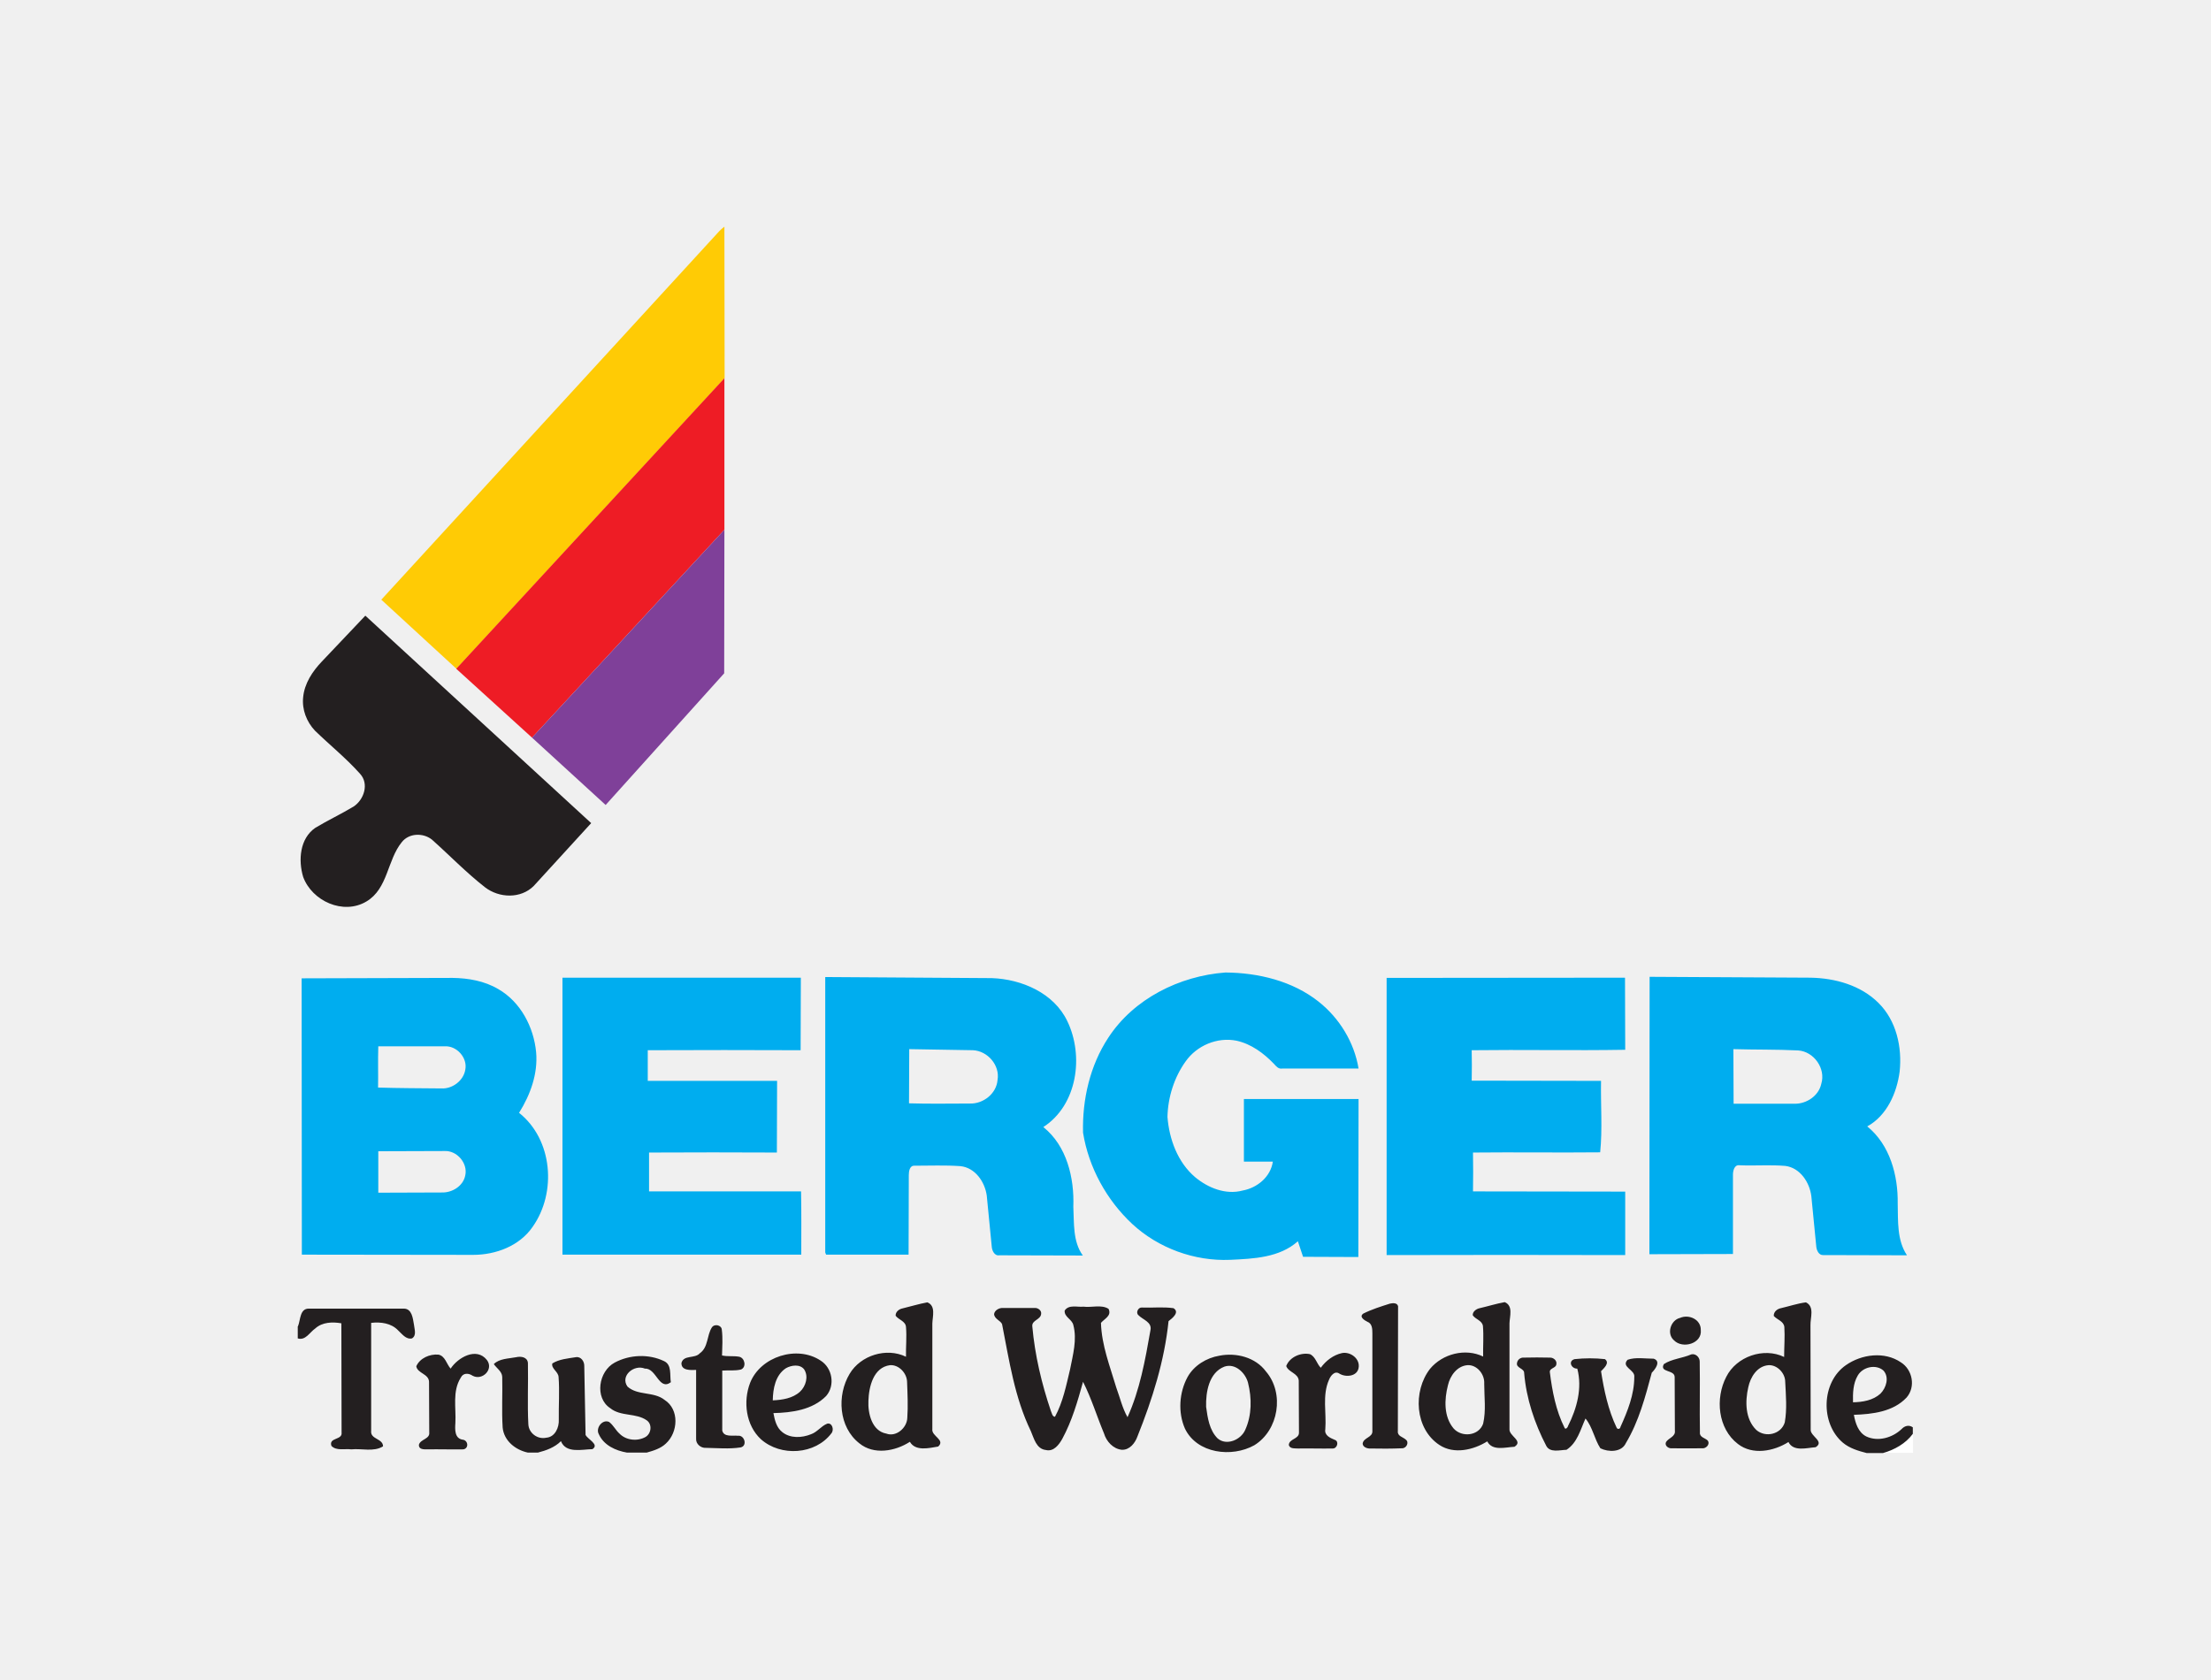
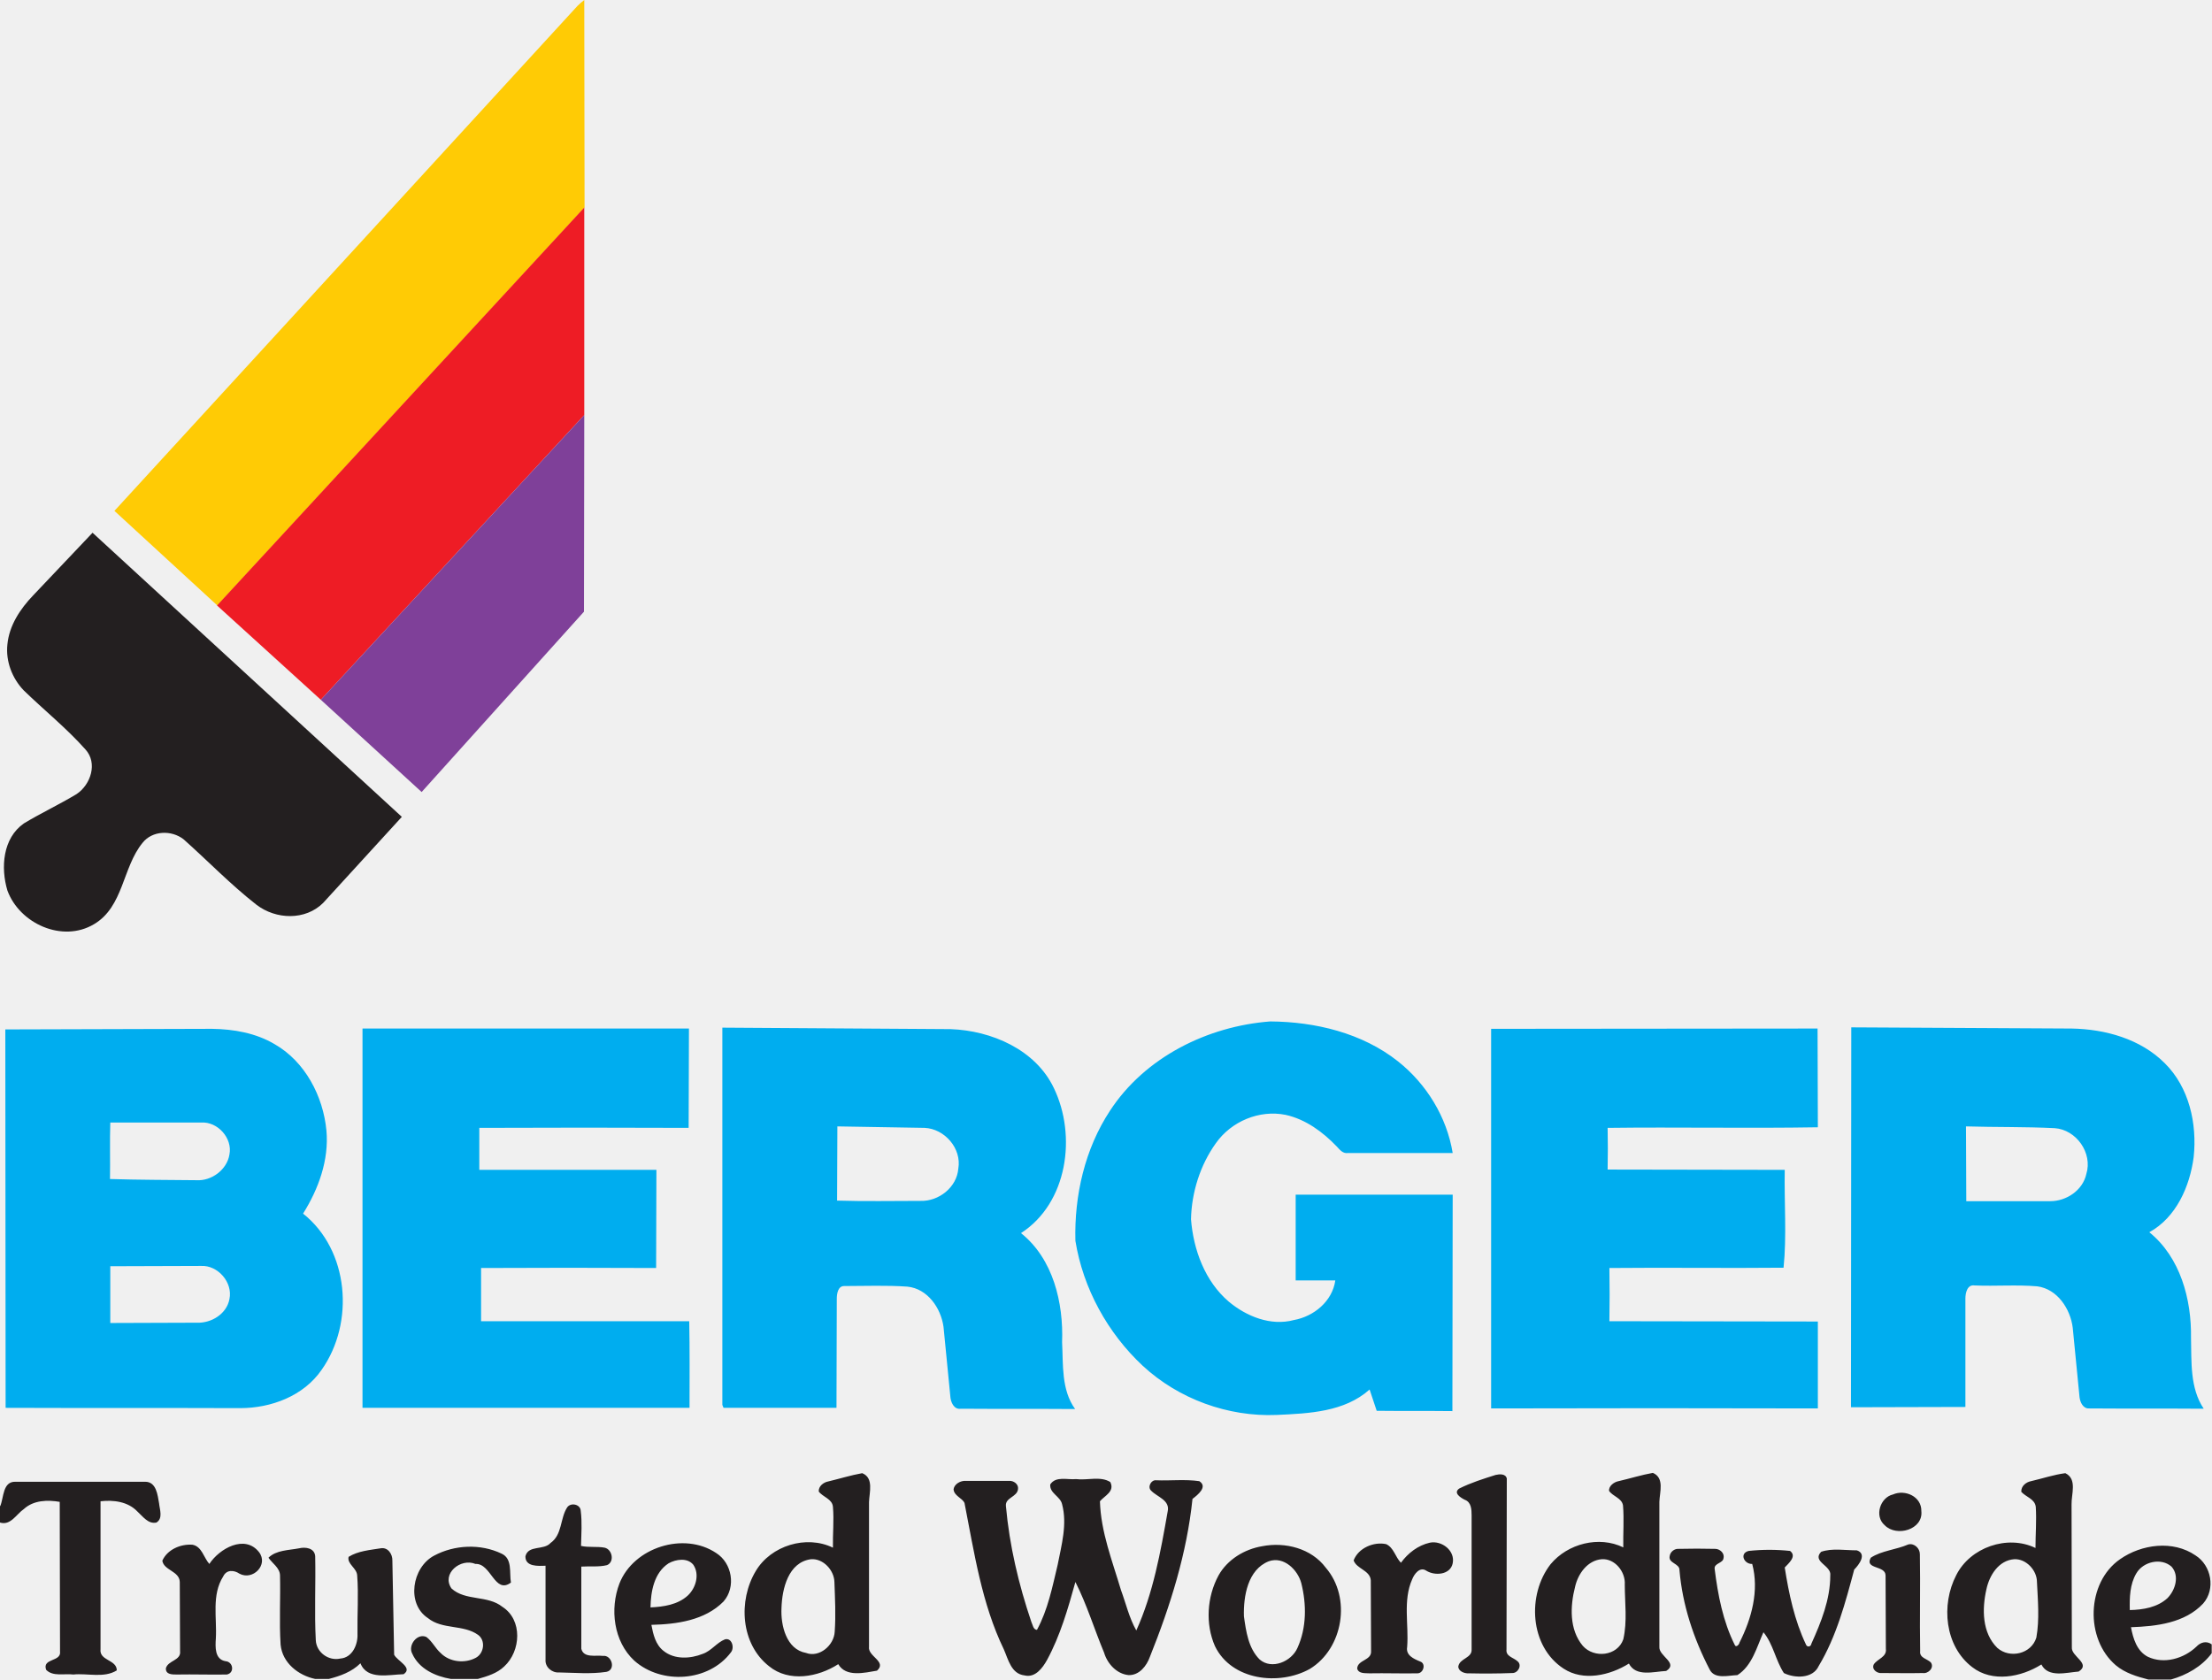
- <svg xmlns="http://www.w3.org/2000/svg" viewBox="0 0 1024 778">
-   <path d="M872.2,673c5.4-1.5,10.5-4.3,13.8-8.9v8.9H872.2z" fill="#fff" />
-   <path d="M333.2 107c.7-.7 1.5-1.4 2.3-2l.1 70.2-124.2 134.6-34.8-32L333.2 107z" fill="#ffcb05" />
-   <path d="M211.3 309.8l124.2-134.6v70.2l-89.1 96.3-35.1-31.9z" fill="#ee1c25" />
-   <path d="M246.4 341.7l89.1-96.3-.1 66.5-54.9 61-34.1-31.2z" fill="#7f4099" />
-   <path d="M149.1 306.4l20.1-21.2 104.6 96.1-26.6 29.1c-6 6-16 5.7-22.6.6-8.7-6.8-16.4-14.8-24.6-22.1-4.1-3.2-10.6-3-13.9 1.2-6.8 8.3-6.4 21.6-16.4 27.5-10.7 6.4-25.2-.2-29.3-11.4-2.3-7.7-1.6-17.7 5.6-22.7 5.8-3.5 12-6.4 17.8-9.9 4.8-3.2 7.2-10.5 3-15.1-6.4-7.2-14-13.3-20.9-20-3.9-4.1-6.1-9.8-5.5-15.5.6-6.4 4.3-12 8.7-16.6zM418 606.1c3.8-.9 7.6-2.1 11.5-2.8 4 1.6 2.4 6.5 2.3 9.8V662c-.5 3.3 6.2 5 2.7 8.1-4.2.7-10.5 2.3-13.1-2.2-6.8 4.4-16.7 6.2-23.4.7-9.6-7.5-10.5-22.2-4.5-32.2 5.1-8.6 17.1-12.3 26.1-7.9-.1-4.6.4-9.2 0-13.8-.2-2.7-3.4-3.3-4.8-5.2-.1-1.8 1.6-3.1 3.2-3.4m-5.8 26.3c-7.7 1-9.8 10-10 16.5-.3 5.8 1.6 14 8.3 15.2 4.5 1.7 9.5-2.6 9.7-7.2.4-5.6.1-11.2-.1-16.8-.1-4-3.8-8-7.9-7.7zm231.5-28.5c1.3-.3 3.4-.5 3.8 1.2l-.1 57.8c-.3 2.4 2.3 2.7 3.7 4 1.7 1.3.2 4.1-1.8 4-4.9.2-9.8.2-14.7.1-1.4.1-3.5-.7-3.5-2.3.4-2.8 4.7-2.8 4.5-5.8v-45.3c0-2-.1-4.5-2.3-5.3-1.4-.7-4-2.3-1.9-3.8 4-2 8.2-3.3 12.3-4.6zm41.6 2.1c3.9-.9 7.7-2.1 11.6-2.8 4 1.7 2.3 6.5 2.2 9.8v49c-.3 3.2 6.6 5.5 2.3 8.2-4.2.2-10.2 2.1-12.6-2.5-6.4 4-15.4 6.1-22.1 1.7-11.5-7.5-12.4-25-4.4-35.3 5.8-7 16.4-9.7 24.6-5.7-.1-4.7.3-9.5-.1-14.2-.4-2.5-3.4-3-4.7-4.9-.2-1.6 1.6-3 3.2-3.3m-5.7 26.4c-4.8.4-8 4.9-9 9.3-1.7 6.6-2 14.5 2.6 20 3.8 4.3 11.7 3.5 13.7-2.2 1.4-6.1.5-12.4.5-18.5.3-4.4-3.4-8.9-7.8-8.6zM824.8 606c3.9-.9 7.7-2.2 11.6-2.7 4.1 2 2 7.1 2.1 10.6l.1 48.3c-.3 3.1 6.6 5.5 2.3 8.2-4.1.3-10.3 2.2-12.6-2.4-6.8 4.3-16.6 6.2-23.4.9-9.3-7.1-10.6-21.1-5.4-31.1 4.7-9.4 17.3-13.8 26.8-9.2 0-4.6.4-9.3.1-13.9-.3-2.7-3.3-3.3-4.9-5.1-.1-2 1.7-3.3 3.3-3.6m-5.7 26.4c-5.3.4-8.4 5.5-9.4 10.2-1.5 6.6-1.5 14.7 3.7 19.8 4.2 3.7 11.5 2.1 13.2-3.5 1.1-6.2.5-12.6.2-18.8 0-4-3.7-7.9-7.7-7.7zm-358.7-23.7c.3-1.8 2.4-2.9 4.1-2.8h14.7c1.5-.1 3.2 1.1 3 2.7-.2 2.8-4.4 2.9-4.1 5.8 1.2 13.4 4.3 26.5 8.6 39.2.5 1 .6 2.6 1.9 2.7 3.7-6.8 5.2-14.5 7-22 1.3-6.7 3.3-13.7 1.5-20.5-.6-2.7-4.3-3.7-4-6.7 1.9-2.9 5.8-1.5 8.7-1.8 3.8.5 8.3-1.1 11.6 1 1.6 3.2-1.9 4.6-3.5 6.5.3 10.4 4.2 20.2 7.1 30 1.7 4.6 2.8 9.5 5.2 13.7 5.7-12.6 8.2-26.5 10.6-40.2.9-3.9-3.5-4.9-5.6-7.1-1.3-1.2 0-3.7 1.7-3.5 4.8.2 9.8-.4 14.6.3 3 1.9-.6 4.7-2.3 6-1.9 18.4-7.5 36.2-14.4 53.4-1.1 3.1-3.6 6.3-7.2 6.2-4.1-.4-7.2-3.9-8.3-7.6-3.3-7.9-5.8-16.2-9.7-23.9-2.5 9-5.1 18.1-9.6 26.4-1.5 2.7-4 6.1-7.6 5.2-4.5-.5-5.5-5.4-7-8.8-7.5-15.5-10-32.7-13.3-49.5-.7-1.7-3.6-2.4-3.7-4.7zM138 614.4c1.2-2.9.8-8.3 5.1-8.2H187c3.8 0 4.2 4.5 4.7 7.3.2 2.1 1.4 5.1-.9 6.5-2.8.6-4.6-2.1-6.4-3.7-3.2-3.4-8.1-4-12.5-3.5v50c-.5 4 5.5 3.5 5.5 7.2-4.3 2.7-9.9.9-14.7 1.4-3-.4-6.9.8-9.2-1.6-1.4-4 5.2-2.6 4.7-6.2l-.1-50.6c-4.1-.7-8.8-.6-12.1 2.4-2.6 1.8-4.5 5.7-8.1 4.6v-5.6zm640.1-3.9c4.1-1.8 9.7.7 9.6 5.6.7 6.3-8.4 8.9-12.4 4.8-3.6-3.1-1.5-9.4 2.8-10.4zm-448.4 4.4c1.2-1.8 4.5-1.1 4.6 1.1.5 3.9.2 7.9.1 11.9 2.6.6 5.4.1 8 .6 2.6.6 3.4 4.8.8 5.9-2.8.7-5.8.3-8.7.5v27.8c.8 3.2 4.8 2.1 7.3 2.4 3-.4 4.5 4.7 1.2 5.4-5.3.8-10.7.3-16 .2-2.4.2-4.8-1.8-4.6-4.3v-31.8c-2.5.1-6.9.4-6.8-3.2 1-3.9 6.2-1.9 8.5-4.5 4-2.8 3.2-8.3 5.6-12zm-121 19.1c3.4-5.2 12-10.1 16.8-4 3.3 4.3-2.1 9.7-6.6 7.3-1.9-1.3-4.4-1.4-5.5.9-4 6.3-2.1 14-2.5 21-.2 2.9-.4 7.1 3.3 7.7 2.6.2 3.1 4 .4 4.5-5.6.1-11.2-.1-16.8 0-1.5 0-3.9.1-3.8-2.1.7-2.7 5.2-2.6 4.8-5.8l-.1-23.4c-.1-3.7-5.4-3.9-5.9-7.2 1.7-3.8 6.2-5.7 10.2-5.4 3.2.6 3.8 4.4 5.7 6.5zm138.7 6.6c4.8-12.2 21.8-17.6 32.7-10.3 5.4 3.4 6.8 11.5 2.5 16.4-6.3 6.4-15.8 7.7-24.4 7.9.6 3.2 1.4 6.7 4.1 8.8 3.7 3 9.1 2.7 13.3 1 2.9-1 4.7-3.8 7.5-4.9 2.3-.6 3.3 2.8 2 4.4-7.5 10-23.5 11-32.7 2.8-7-6.5-8.3-17.5-5-26.1m16.6-6.8c-4.9 3.2-6 9.5-6.1 14.9 4.4-.2 9.2-.9 12.6-4 2.7-2.5 4.1-7.1 1.9-10.4-2-2.5-5.9-1.9-8.4-.5zm231.7-1c1.6-4.2 6.8-6.4 11-5.5 2.6 1.2 3.1 4.4 5 6.3 2.4-3.3 5.8-5.9 9.8-6.8 4-.8 8.6 2.7 7.7 7-.8 3.9-6 4.3-8.9 2.5-2.2-1.5-4.1 1.1-4.8 2.9-3.2 7.2-1.1 15.3-1.7 22.9-.5 2.8 2.2 4 4.4 4.9 2.1.7 1.1 4.1-1 4-5.4.1-10.7-.1-16.1 0-1.5-.1-3.7.2-4.2-1.6.1-3 4.9-2.7 4.7-5.9l-.1-24c-.3-3.4-4.8-3.8-5.8-6.7zm187.6-5.4c2-.5 3.9 1.3 3.9 3.3.2 10.9-.1 21.9.1 32.8-.3 2.3 2.4 2.6 3.6 3.8 1.3 1.8-.9 3.9-2.7 3.6-4.6.1-9.3 0-13.9 0-1.5.2-3.5-1.2-2.7-2.9 1.2-1.9 4.5-2.5 4.1-5.3l-.1-24.8c0-3.5-7.2-2-5-6 3.6-2.4 8.6-2.7 12.7-4.5zm-218.5.6c7.7-1.5 16.6.7 21.5 7.3 8.7 10.1 5.9 27.3-5.4 34.2-10.4 5.8-26.5 3.9-32.1-7.7-3.3-7.5-2.7-16.7 1.2-23.9 3-5.4 8.8-8.9 14.8-9.9m2.2 5.1c-7.1 2.8-8.6 11.8-8.4 18.6.7 5.1 1.5 10.8 5.3 14.6 4.1 3.6 10.8.7 12.8-3.9 3.1-6.8 3.1-14.7 1.3-21.9-1.2-4.5-5.9-9.2-11-7.4zm287.9-.7c7.3-5.1 17.9-6.5 25.5-1.3 5.4 3.4 6.9 11.4 2.6 16.3-6.2 6.6-15.8 7.7-24.4 8 .7 3.8 2 8.1 5.7 10 5.5 2.6 12.2.6 16.4-3.4 1.4-1.5 3.4-2.1 5.2-.8v3c-3.3 4.5-8.5 7.4-13.8 8.9h-7.6c-3.9-1-7.9-2.2-11-4.8-10.5-8.9-10-28 1.4-35.9m5.5 4.8c-2.2 3.7-2.3 8.2-2.2 12.4 4.5-.1 9.3-.9 12.7-4 2.7-2.7 4.2-7.6 1.4-10.7-3.5-3.1-9.6-1.7-11.9 2.3zm-621.3-8.5c2.1-.5 5.2-.1 5.4 2.7.2 9.5-.3 19 .2 28.4.2 4.1 4.3 7.1 8.3 6.2 4.1-.3 6-4.8 5.8-8.4-.1-6.6.4-13.2-.1-19.7-.1-2.5-3.5-3.9-2.9-6.3 3.2-2 7.2-2.3 10.9-2.9 2.4-.4 4 2 3.9 4.2l.6 31.8c1 2.1 6.5 4.4 3.2 6.6-4.9.1-12.3 2.1-14.6-3.7-2.9 2.9-6.8 4.3-10.7 5.3h-4.6c-5.7-1.2-11.1-5.4-11.7-11.6-.5-7.8 0-15.7-.2-23.5-.1-2.5-2.6-4-3.9-5.9 2.6-2.6 6.8-2.5 10.4-3.2zm45.6 2.5c6.9-3.7 15.7-4.1 22.8-.7 3.8 1.7 2.6 6.5 3.2 9.8-5.5 4.1-6.7-6.6-12-6.3-5-2.1-11.6 3.3-8.1 8.3 4.7 4.3 12.2 2.2 17.2 6.2 6.9 4.4 6.3 15 .6 20.2-2.4 2.3-5.7 3.3-8.9 4.2h-9.1c-5.3-.9-10.8-3.4-13.1-8.6-1.5-2.8 1.7-7 4.8-5.6 2 1.5 3 3.8 4.8 5.4 3 3.1 8.2 3.7 12 1.6 2.7-1.5 3.3-5.8.7-7.7-5-3.6-12.1-1.7-17-5.7-7.3-4.8-5.4-17.1 2.1-21.1zm417.9.1c.2-1.4 1.6-2.5 3-2.4 4.1-.1 8.3-.1 12.4 0 1.5 0 3.2 1.4 2.8 3.1-.1 1.8-3.3 1.7-3 3.7 1.1 8.8 2.8 17.7 6.8 25.7.4 1 1.5-.1 1.6-.8 4.1-8.1 6.7-17.6 4.3-26.6-2.8.1-4.4-3.6-1.2-4.4a65.52 65.52 0 0 1 14 0c2.4 1.8-.5 4.2-1.8 5.6 1.4 8.9 3.3 17.9 7.2 26.1.4 1 1.7.7 1.8-.3 3.3-7.3 6.4-15 6.4-23.1.5-3.4-6.3-4.6-3.1-8 3.7-1.3 8.1-.5 12.1-.5 3.5 1.2.7 4.9-.9 6.5-3 11.2-6 22.6-12 32.6-2 4.4-8.2 4.2-11.8 2.4-2.8-4.3-3.6-9.8-6.9-13.8-2.3 5.1-3.8 11.3-8.8 14.5-3.1.1-7.7 1.5-9.4-1.9-5.4-10.4-9.2-21.8-10.2-33.6.1-2.3-3.9-2.3-3.3-4.8z" fill="#231f20" />
-   <path d="M513.3 480.7c11.8-18.1 33-28.6 54.2-30.2 15.2.1 31.1 3.9 43.2 13.5 9.6 7.6 16.5 18.8 18.5 31h-35.4c-1.7.3-2.8-1.1-3.8-2.2-4.7-4.9-10.5-9.2-17.3-10.7-8.9-1.8-18.4 2.2-23.6 9.6-5.3 7.4-8.2 16.6-8.4 25.7.8 10.3 4.7 21 12.8 27.9 6 5 14.2 8.3 22 6.2 6.7-1.2 13-6.3 14-13.4h-13.4v-29h53.1l-.1 73.2c-8.5-.1-17.1 0-25.6-.1l-2.4-7.2c-8.5 7.6-20.5 8.1-31.4 8.6-16.5.7-33.2-5.4-45.3-16.6-11.9-11.1-20.2-26.2-22.8-42.3-.4-15.3 3.2-31.1 11.7-44zm-131.1-28.1l77.2.5c13.8.5 28.7 6.9 34.9 19.9 7.8 16.1 4.7 38.9-11.1 49.1 10.9 8.7 14.4 23.6 13.9 36.9.4 7.6-.3 16.1 4.4 22.6-12.9-.1-25.7 0-38.6-.1-2.4.4-3.5-2.3-3.6-4.2l-2.3-23.5c-.9-6.4-5.4-12.9-12.2-13.6-7.1-.5-14.2-.2-21.3-.2-2.2-.1-2.6 2.6-2.6 4.3l-.1 36.9h-38.2c-.1-.3-.3-.8-.4-1V452.6m38.9 33.4l-.1 25.1c9.4.3 18.8.1 28.2.1 6.2.2 12.3-4.6 12.8-10.9 1.2-6.8-4.6-13.5-11.4-13.8l-29.5-.5zM764 452.5l74.5.4c11.4.2 23.3 3.5 31.5 11.7 8.3 8.2 11 20.5 9.8 31.8-1.3 9.9-5.9 20.4-15 25.4 10.5 8.5 14.3 22.7 14.1 35.7.2 8.1-.4 17 4.3 24-13-.1-25.9 0-38.8-.1-2 .1-3-2.1-3.2-3.8l-2.3-23.5c-.8-6.4-5.2-13.1-12-14-7-.6-14.1 0-21.2-.3-2.5-.4-3.1 2.6-3.1 4.4v36.7l-38.7.1.1-128.5m38.8 33.5l.1 25.3h28.4c5.5 0 11-3.7 12.2-9.2 2.2-7.1-3.4-15-10.7-15.5-10.1-.5-20-.3-30-.6zm-663.1-32.8l69.9-.2c7.3.1 14.8 1.4 21.2 5.2 10.3 5.9 16.4 17.6 17.5 29.2.9 10-2.7 19.8-7.9 28.1 15.6 12.4 17.5 36.9 6.3 52.8-6.1 8.9-17.1 13-27.6 13-26.4-.1-52.9 0-79.3-.1l-.1-128m35.5 31.5c-.2 6.4 0 12.7-.1 19.1 9.8.3 19.5.3 29.3.4 5.1.3 10.3-3.6 11.1-8.7 1.1-5.5-4-11.2-9.6-10.8h-30.7m0 48.6v19.2l29.3-.1c4.9.2 10.1-3 11-8 1.2-5.6-3.9-11.5-9.6-11.2l-30.7.1zm85.3-80.4h110.4l-.1 33.6c-23.6-.1-47.2-.1-70.8 0v14.2h59.9l-.1 33.2c-19.7-.1-39.5-.1-59.2 0v18H371c.2 9.8.1 19.5.1 29.3H260.5V452.9zm381.7.1l110.4-.1.1 33.4c-23.7.4-47.4-.1-71.1.2.1 4.7.1 9.4 0 14.1l59.9.1c-.2 11 .7 22.5-.4 33.1-19.6.2-39.2-.1-58.9.1.1 6 .1 12 0 18l70.5.1v29.4c-36.8-.1-73.7-.1-110.5 0V453z" fill="#00adef" />
+ <svg xmlns="http://www.w3.org/2000/svg" version="1.1" id="Layer_1" x="0px" y="0px" viewBox="0 0 748.1 568.1" style="enable-background:new 0 0 748.1 568.1;" xml:space="preserve">
+   <style type="text/css">
+ 	.st0{fill:#FFCB05;}
+ 	.st1{fill:#EE1C25;}
+ 	.st2{fill:#7F4099;}
+ 	.st3{fill:#231F20;}
+ 	.st4{fill:#00ADEF;}
+ </style>
+   <path class="st0" d="M195.3,2c0.7-0.7,1.5-1.4,2.3-2l0.1,70.2L73.5,204.8l-34.8-32L195.3,2z" />
+   <path class="st1" d="M73.4,204.8L197.6,70.2v70.2l-89.1,96.3L73.4,204.8L73.4,204.8z" />
+   <path class="st2" d="M108.5,236.7l89.1-96.3l-0.1,66.5l-54.9,61L108.5,236.7z" />
+   <path class="st3" d="M11.2,201.4l20.1-21.2l104.6,96.1l-26.6,29.1c-6,6-16,5.7-22.6,0.6c-8.7-6.8-16.4-14.8-24.6-22.1  c-4.1-3.2-10.6-3-13.9,1.2c-6.8,8.3-6.4,21.6-16.4,27.5c-10.7,6.4-25.2-0.2-29.3-11.4c-2.3-7.7-1.6-17.7,5.6-22.7  c5.8-3.5,12-6.4,17.8-9.9c4.8-3.2,7.2-10.5,3-15.1c-6.4-7.2-14-13.3-20.9-20c-3.9-4.1-6.1-9.8-5.5-15.5  C3.1,211.6,6.8,206,11.2,201.4L11.2,201.4z M280.1,501.1c3.8-0.9,7.6-2.1,11.5-2.8c4,1.6,2.4,6.5,2.3,9.8V557  c-0.5,3.3,6.2,5,2.7,8.1c-4.2,0.7-10.5,2.3-13.1-2.2c-6.8,4.4-16.7,6.2-23.4,0.7c-9.6-7.5-10.5-22.2-4.5-32.2  c5.1-8.6,17.1-12.3,26.1-7.9c-0.1-4.6,0.4-9.2,0-13.8c-0.2-2.7-3.4-3.3-4.8-5.2C276.8,502.7,278.5,501.4,280.1,501.1 M274.3,527.4  c-7.7,1-9.8,10-10,16.5c-0.3,5.8,1.6,14,8.3,15.2c4.5,1.7,9.5-2.6,9.7-7.2c0.4-5.6,0.1-11.2-0.1-16.8  C282.1,531.1,278.4,527.1,274.3,527.4z M505.8,498.9c1.3-0.3,3.4-0.5,3.8,1.2l-0.1,57.8c-0.3,2.4,2.3,2.7,3.7,4  c1.7,1.3,0.2,4.1-1.8,4c-4.9,0.2-9.8,0.2-14.7,0.1c-1.4,0.1-3.5-0.7-3.5-2.3c0.4-2.8,4.7-2.8,4.5-5.8v-45.3c0-2-0.1-4.5-2.3-5.3  c-1.4-0.7-4-2.3-1.9-3.8C497.5,501.5,501.7,500.2,505.8,498.9L505.8,498.9z M547.4,501c3.9-0.9,7.7-2.1,11.6-2.8  c4,1.7,2.3,6.5,2.2,9.8v49c-0.3,3.2,6.6,5.5,2.3,8.2c-4.2,0.2-10.2,2.1-12.6-2.5c-6.4,4-15.4,6.1-22.1,1.7  c-11.5-7.5-12.4-25-4.4-35.3c5.8-7,16.4-9.7,24.6-5.7c-0.1-4.7,0.3-9.5-0.1-14.2c-0.4-2.5-3.4-3-4.7-4.9  C544,502.7,545.8,501.3,547.4,501 M541.7,527.4c-4.8,0.4-8,4.9-9,9.3c-1.7,6.6-2,14.5,2.6,20c3.8,4.3,11.7,3.5,13.7-2.2  c1.4-6.1,0.5-12.4,0.5-18.5C549.8,531.6,546.1,527.1,541.7,527.4z M686.9,501c3.9-0.9,7.7-2.2,11.6-2.7c4.1,2,2,7.1,2.1,10.6  l0.1,48.3c-0.3,3.1,6.6,5.5,2.3,8.2c-4.1,0.3-10.3,2.2-12.6-2.4c-6.8,4.3-16.6,6.2-23.4,0.9c-9.3-7.1-10.6-21.1-5.4-31.1  c4.7-9.4,17.3-13.8,26.8-9.2c0-4.6,0.4-9.3,0.1-13.9c-0.3-2.7-3.3-3.3-4.9-5.1C683.5,502.6,685.3,501.3,686.9,501 M681.2,527.4  c-5.3,0.4-8.4,5.5-9.4,10.2c-1.5,6.6-1.5,14.7,3.7,19.8c4.2,3.7,11.5,2.1,13.2-3.5c1.1-6.2,0.5-12.6,0.2-18.8  C688.9,531.1,685.2,527.2,681.2,527.4z M322.5,503.7c0.3-1.8,2.4-2.9,4.1-2.8h14.7c1.5-0.1,3.2,1.1,3,2.7c-0.2,2.8-4.4,2.9-4.1,5.8  c1.2,13.4,4.3,26.5,8.6,39.2c0.5,1,0.6,2.6,1.9,2.7c3.7-6.8,5.2-14.5,7-22c1.3-6.7,3.3-13.7,1.5-20.5c-0.6-2.7-4.3-3.7-4-6.7  c1.9-2.9,5.8-1.5,8.7-1.8c3.8,0.5,8.3-1.1,11.6,1c1.6,3.2-1.9,4.6-3.5,6.5c0.3,10.4,4.2,20.2,7.1,30c1.7,4.6,2.8,9.5,5.2,13.7  c5.7-12.6,8.2-26.5,10.6-40.2c0.9-3.9-3.5-4.9-5.6-7.1c-1.3-1.2,0-3.7,1.7-3.5c4.8,0.2,9.8-0.4,14.6,0.3c3,1.9-0.6,4.7-2.3,6  c-1.9,18.4-7.5,36.2-14.4,53.4c-1.1,3.1-3.6,6.3-7.2,6.2c-4.1-0.4-7.2-3.9-8.3-7.6c-3.3-7.9-5.8-16.2-9.7-23.9  c-2.5,9-5.1,18.1-9.6,26.4c-1.5,2.7-4,6.1-7.6,5.2c-4.5-0.5-5.5-5.4-7-8.8c-7.5-15.5-10-32.7-13.3-49.5  C325.5,506.7,322.6,506,322.5,503.7L322.5,503.7z M0.1,509.4c1.2-2.9,0.8-8.3,5.1-8.2h43.9c3.8,0,4.2,4.5,4.7,7.3  c0.2,2.1,1.4,5.1-0.9,6.5c-2.8,0.6-4.6-2.1-6.4-3.7c-3.2-3.4-8.1-4-12.5-3.5v50c-0.5,4,5.5,3.5,5.5,7.2c-4.3,2.7-9.9,0.9-14.7,1.4  c-3-0.4-6.9,0.8-9.2-1.6c-1.4-4,5.2-2.6,4.7-6.2L20.2,508c-4.1-0.7-8.8-0.6-12.1,2.4c-2.6,1.8-4.5,5.7-8.1,4.6v-5.6L0.1,509.4z   M640.2,505.5c4.1-1.8,9.7,0.7,9.6,5.6c0.7,6.3-8.4,8.9-12.4,4.8C633.8,512.8,635.9,506.5,640.2,505.5L640.2,505.5z M191.8,509.9  c1.2-1.8,4.5-1.1,4.6,1.1c0.5,3.9,0.2,7.9,0.1,11.9c2.6,0.6,5.4,0.1,8,0.6c2.6,0.6,3.4,4.8,0.8,5.9c-2.8,0.7-5.8,0.3-8.7,0.5v27.8  c0.8,3.2,4.8,2.1,7.3,2.4c3-0.4,4.5,4.7,1.2,5.4c-5.3,0.8-10.7,0.3-16,0.2c-2.4,0.2-4.8-1.8-4.6-4.3v-31.8c-2.5,0.1-6.9,0.4-6.8-3.2  c1-3.9,6.2-1.9,8.5-4.5C190.2,519.1,189.4,513.6,191.8,509.9L191.8,509.9z M70.8,529c3.4-5.2,12-10.1,16.8-4  c3.3,4.3-2.1,9.7-6.6,7.3c-1.9-1.3-4.4-1.4-5.5,0.9c-4,6.3-2.1,14-2.5,21c-0.2,2.9-0.4,7.1,3.3,7.7c2.6,0.2,3.1,4,0.4,4.5  c-5.6,0.1-11.2-0.1-16.8,0c-1.5,0-3.9,0.1-3.8-2.1c0.7-2.7,5.2-2.6,4.8-5.8l-0.1-23.4c-0.1-3.7-5.4-3.9-5.9-7.2  c1.7-3.8,6.2-5.7,10.2-5.4C68.3,523.1,68.9,526.9,70.8,529L70.8,529z M209.5,535.6c4.8-12.2,21.8-17.6,32.7-10.3  c5.4,3.4,6.8,11.5,2.5,16.4c-6.3,6.4-15.8,7.7-24.4,7.9c0.6,3.2,1.4,6.7,4.1,8.8c3.7,3,9.1,2.7,13.3,1c2.9-1,4.7-3.8,7.5-4.9  c2.3-0.6,3.3,2.8,2,4.4c-7.5,10-23.5,11-32.7,2.8C207.5,555.2,206.2,544.2,209.5,535.6 M226.1,528.8c-4.9,3.2-6,9.5-6.1,14.9  c4.4-0.2,9.2-0.9,12.6-4c2.7-2.5,4.1-7.1,1.9-10.4C232.5,526.8,228.6,527.4,226.1,528.8z M457.8,527.8c1.6-4.2,6.8-6.4,11-5.5  c2.6,1.2,3.1,4.4,5,6.3c2.4-3.3,5.8-5.9,9.8-6.8c4-0.8,8.6,2.7,7.7,7c-0.8,3.9-6,4.3-8.9,2.5c-2.2-1.5-4.1,1.1-4.8,2.9  c-3.2,7.2-1.1,15.3-1.7,22.9c-0.5,2.8,2.2,4,4.4,4.9c2.1,0.7,1.1,4.1-1,4c-5.4,0.1-10.7-0.1-16.1,0c-1.5-0.1-3.7,0.2-4.2-1.6  c0.1-3,4.9-2.7,4.7-5.9l-0.1-24C463.3,531.1,458.8,530.7,457.8,527.8L457.8,527.8z M645.4,522.4c2-0.5,3.9,1.3,3.9,3.3  c0.2,10.9-0.1,21.9,0.1,32.8c-0.3,2.3,2.4,2.6,3.6,3.8c1.3,1.8-0.9,3.9-2.7,3.6c-4.6,0.1-9.3,0-13.9,0c-1.5,0.2-3.5-1.2-2.7-2.9  c1.2-1.9,4.5-2.5,4.1-5.3l-0.1-24.8c0-3.5-7.2-2-5-6C636.3,524.5,641.3,524.2,645.4,522.4L645.4,522.4z M426.9,523  c7.7-1.5,16.6,0.7,21.5,7.3c8.7,10.1,5.9,27.3-5.4,34.2c-10.4,5.8-26.5,3.9-32.1-7.7c-3.3-7.5-2.7-16.7,1.2-23.9  C415.1,527.5,420.9,524,426.9,523 M429.1,528.1c-7.1,2.8-8.6,11.8-8.4,18.6c0.7,5.1,1.5,10.8,5.3,14.6c4.1,3.6,10.8,0.7,12.8-3.9  c3.1-6.8,3.1-14.7,1.3-21.9C438.9,531,434.2,526.3,429.1,528.1L429.1,528.1z M717,527.4c7.3-5.1,17.9-6.5,25.5-1.3  c5.4,3.4,6.9,11.4,2.6,16.3c-6.2,6.6-15.8,7.7-24.4,8c0.7,3.8,2,8.1,5.7,10c5.5,2.6,12.2,0.6,16.4-3.4c1.4-1.5,3.4-2.1,5.2-0.8v3  c-3.3,4.5-8.5,7.4-13.8,8.9h-7.6c-3.9-1-7.9-2.2-11-4.8C705.1,554.4,705.6,535.3,717,527.4 M722.5,532.2c-2.2,3.7-2.3,8.2-2.2,12.4  c4.5-0.1,9.3-0.9,12.7-4c2.7-2.7,4.2-7.6,1.4-10.7C730.9,526.8,724.8,528.2,722.5,532.2z M101.2,523.7c2.1-0.5,5.2-0.1,5.4,2.7  c0.2,9.5-0.3,19,0.2,28.4c0.2,4.1,4.3,7.1,8.3,6.2c4.1-0.3,6-4.8,5.8-8.4c-0.1-6.6,0.4-13.2-0.1-19.7c-0.1-2.5-3.5-3.9-2.9-6.3  c3.2-2,7.2-2.3,10.9-2.9c2.4-0.4,4,2,3.9,4.2l0.6,31.8c1,2.1,6.5,4.4,3.2,6.6c-4.9,0.1-12.3,2.1-14.6-3.7c-2.9,2.9-6.8,4.3-10.7,5.3  h-4.6c-5.7-1.2-11.1-5.4-11.7-11.6c-0.5-7.8,0-15.7-0.2-23.5c-0.1-2.5-2.6-4-3.9-5.9C93.4,524.3,97.6,524.4,101.2,523.7L101.2,523.7  z M146.8,526.2c6.9-3.7,15.7-4.1,22.8-0.7c3.8,1.7,2.6,6.5,3.2,9.8c-5.5,4.1-6.7-6.6-12-6.3c-5-2.1-11.6,3.3-8.1,8.3  c4.7,4.3,12.2,2.2,17.2,6.2c6.9,4.4,6.3,15,0.6,20.2c-2.4,2.3-5.7,3.3-8.9,4.2h-9.1c-5.3-0.9-10.8-3.4-13.1-8.6  c-1.5-2.8,1.7-7,4.8-5.6c2,1.5,3,3.8,4.8,5.4c3,3.1,8.2,3.7,12,1.6c2.7-1.5,3.3-5.8,0.7-7.7c-5-3.6-12.1-1.7-17-5.7  C137.4,542.5,139.3,530.2,146.8,526.2L146.8,526.2z M564.7,526.3c0.2-1.4,1.6-2.5,3-2.4c4.1-0.1,8.3-0.1,12.4,0  c1.5,0,3.2,1.4,2.8,3.1c-0.1,1.8-3.3,1.7-3,3.7c1.1,8.8,2.8,17.7,6.8,25.7c0.4,1,1.5-0.1,1.6-0.8c4.1-8.1,6.7-17.6,4.3-26.6  c-2.8,0.1-4.4-3.6-1.2-4.4c4.7-0.5,9.3-0.5,14,0c2.4,1.8-0.5,4.2-1.8,5.6c1.4,8.9,3.3,17.9,7.2,26.1c0.4,1,1.7,0.7,1.8-0.3  c3.3-7.3,6.4-15,6.4-23.1c0.5-3.4-6.3-4.6-3.1-8c3.7-1.3,8.1-0.5,12.1-0.5c3.5,1.2,0.7,4.9-0.9,6.5c-3,11.2-6,22.6-12,32.6  c-2,4.4-8.2,4.2-11.8,2.4c-2.8-4.3-3.6-9.8-6.9-13.8c-2.3,5.1-3.8,11.3-8.8,14.5c-3.1,0.1-7.7,1.5-9.4-1.9  c-5.4-10.4-9.2-21.8-10.2-33.6C568.1,528.8,564.1,528.8,564.7,526.3L564.7,526.3z" />
+   <path class="st4" d="M375.4,375.7c11.8-18.1,33-28.6,54.2-30.2c15.2,0.1,31.1,3.9,43.2,13.5c9.6,7.6,16.5,18.8,18.5,31h-35.4  c-1.7,0.3-2.8-1.1-3.8-2.2c-4.7-4.9-10.5-9.2-17.3-10.7c-8.9-1.8-18.4,2.2-23.6,9.6c-5.3,7.4-8.2,16.6-8.4,25.7  c0.8,10.3,4.7,21,12.8,27.9c6,5,14.2,8.3,22,6.2c6.7-1.2,13-6.3,14-13.4h-13.4v-29h53.1l-0.1,73.2c-8.5-0.1-17.1,0-25.6-0.1  l-2.4-7.2c-8.5,7.6-20.5,8.1-31.4,8.6c-16.5,0.7-33.2-5.4-45.3-16.6c-11.9-11.1-20.2-26.2-22.8-42.3  C363.3,404.4,366.9,388.6,375.4,375.7z M244.3,347.6l77.2,0.5c13.8,0.5,28.7,6.9,34.9,19.9c7.8,16.1,4.7,38.9-11.1,49.1  c10.9,8.7,14.4,23.6,13.9,36.9c0.4,7.6-0.3,16.1,4.4,22.6c-12.9-0.1-25.7,0-38.6-0.1c-2.4,0.4-3.5-2.3-3.6-4.2l-2.3-23.5  c-0.9-6.4-5.4-12.9-12.2-13.6c-7.1-0.5-14.2-0.2-21.3-0.2c-2.2-0.1-2.6,2.6-2.6,4.3l-0.1,36.9h-38.2c-0.1-0.3-0.3-0.8-0.4-1  L244.3,347.6 M283.2,381l-0.1,25.1c9.4,0.3,18.8,0.1,28.2,0.1c6.2,0.2,12.3-4.6,12.8-10.9c1.2-6.8-4.6-13.5-11.4-13.8L283.2,381  L283.2,381z M626.1,347.5l74.5,0.4c11.4,0.2,23.3,3.5,31.5,11.7c8.3,8.2,11,20.5,9.8,31.8c-1.3,9.9-5.9,20.4-15,25.4  c10.5,8.5,14.3,22.7,14.1,35.7c0.2,8.1-0.4,17,4.3,24c-13-0.1-25.9,0-38.8-0.1c-2,0.1-3-2.1-3.2-3.8l-2.3-23.5  c-0.8-6.4-5.2-13.1-12-14c-7-0.6-14.1,0-21.2-0.3c-2.5-0.4-3.1,2.6-3.1,4.4v36.7L626,476L626.1,347.5 M664.9,381l0.1,25.3h28.4  c5.5,0,11-3.7,12.2-9.2c2.2-7.1-3.4-15-10.7-15.5C684.8,381.1,674.9,381.3,664.9,381L664.9,381z M1.8,348.2l69.9-0.2  c7.3,0.1,14.8,1.4,21.2,5.2c10.3,5.9,16.4,17.6,17.5,29.2c0.9,10-2.7,19.8-7.9,28.1c15.6,12.4,17.5,36.9,6.3,52.8  c-6.1,8.9-17.1,13-27.6,13c-26.4-0.1-52.9,0-79.3-0.1L1.8,348.2 M37.3,379.7c-0.2,6.4,0,12.7-0.1,19.1c9.8,0.3,19.5,0.3,29.3,0.4  c5.1,0.3,10.3-3.6,11.1-8.7c1.1-5.5-4-11.2-9.6-10.8H37.3 M37.3,428.3v19.2l29.3-0.1c4.9,0.2,10.1-3,11-8c1.2-5.6-3.9-11.5-9.6-11.2  L37.3,428.3z M122.6,347.9H233l-0.1,33.6c-23.6-0.1-47.2-0.1-70.8,0v14.2H222l-0.1,33.2c-19.7-0.1-39.5-0.1-59.2,0v18h70.4  c0.2,9.8,0.1,19.5,0.1,29.3H122.6L122.6,347.9L122.6,347.9z M504.3,348l110.4-0.1l0.1,33.4c-23.7,0.4-47.4-0.1-71.1,0.2  c0.1,4.7,0.1,9.4,0,14.1l59.9,0.1c-0.2,11,0.7,22.5-0.4,33.1c-19.6,0.2-39.2-0.1-58.9,0.1c0.1,6,0.1,12,0,18l70.5,0.1v29.4  c-36.8-0.1-73.7-0.1-110.5,0V348L504.3,348z" />
</svg>
